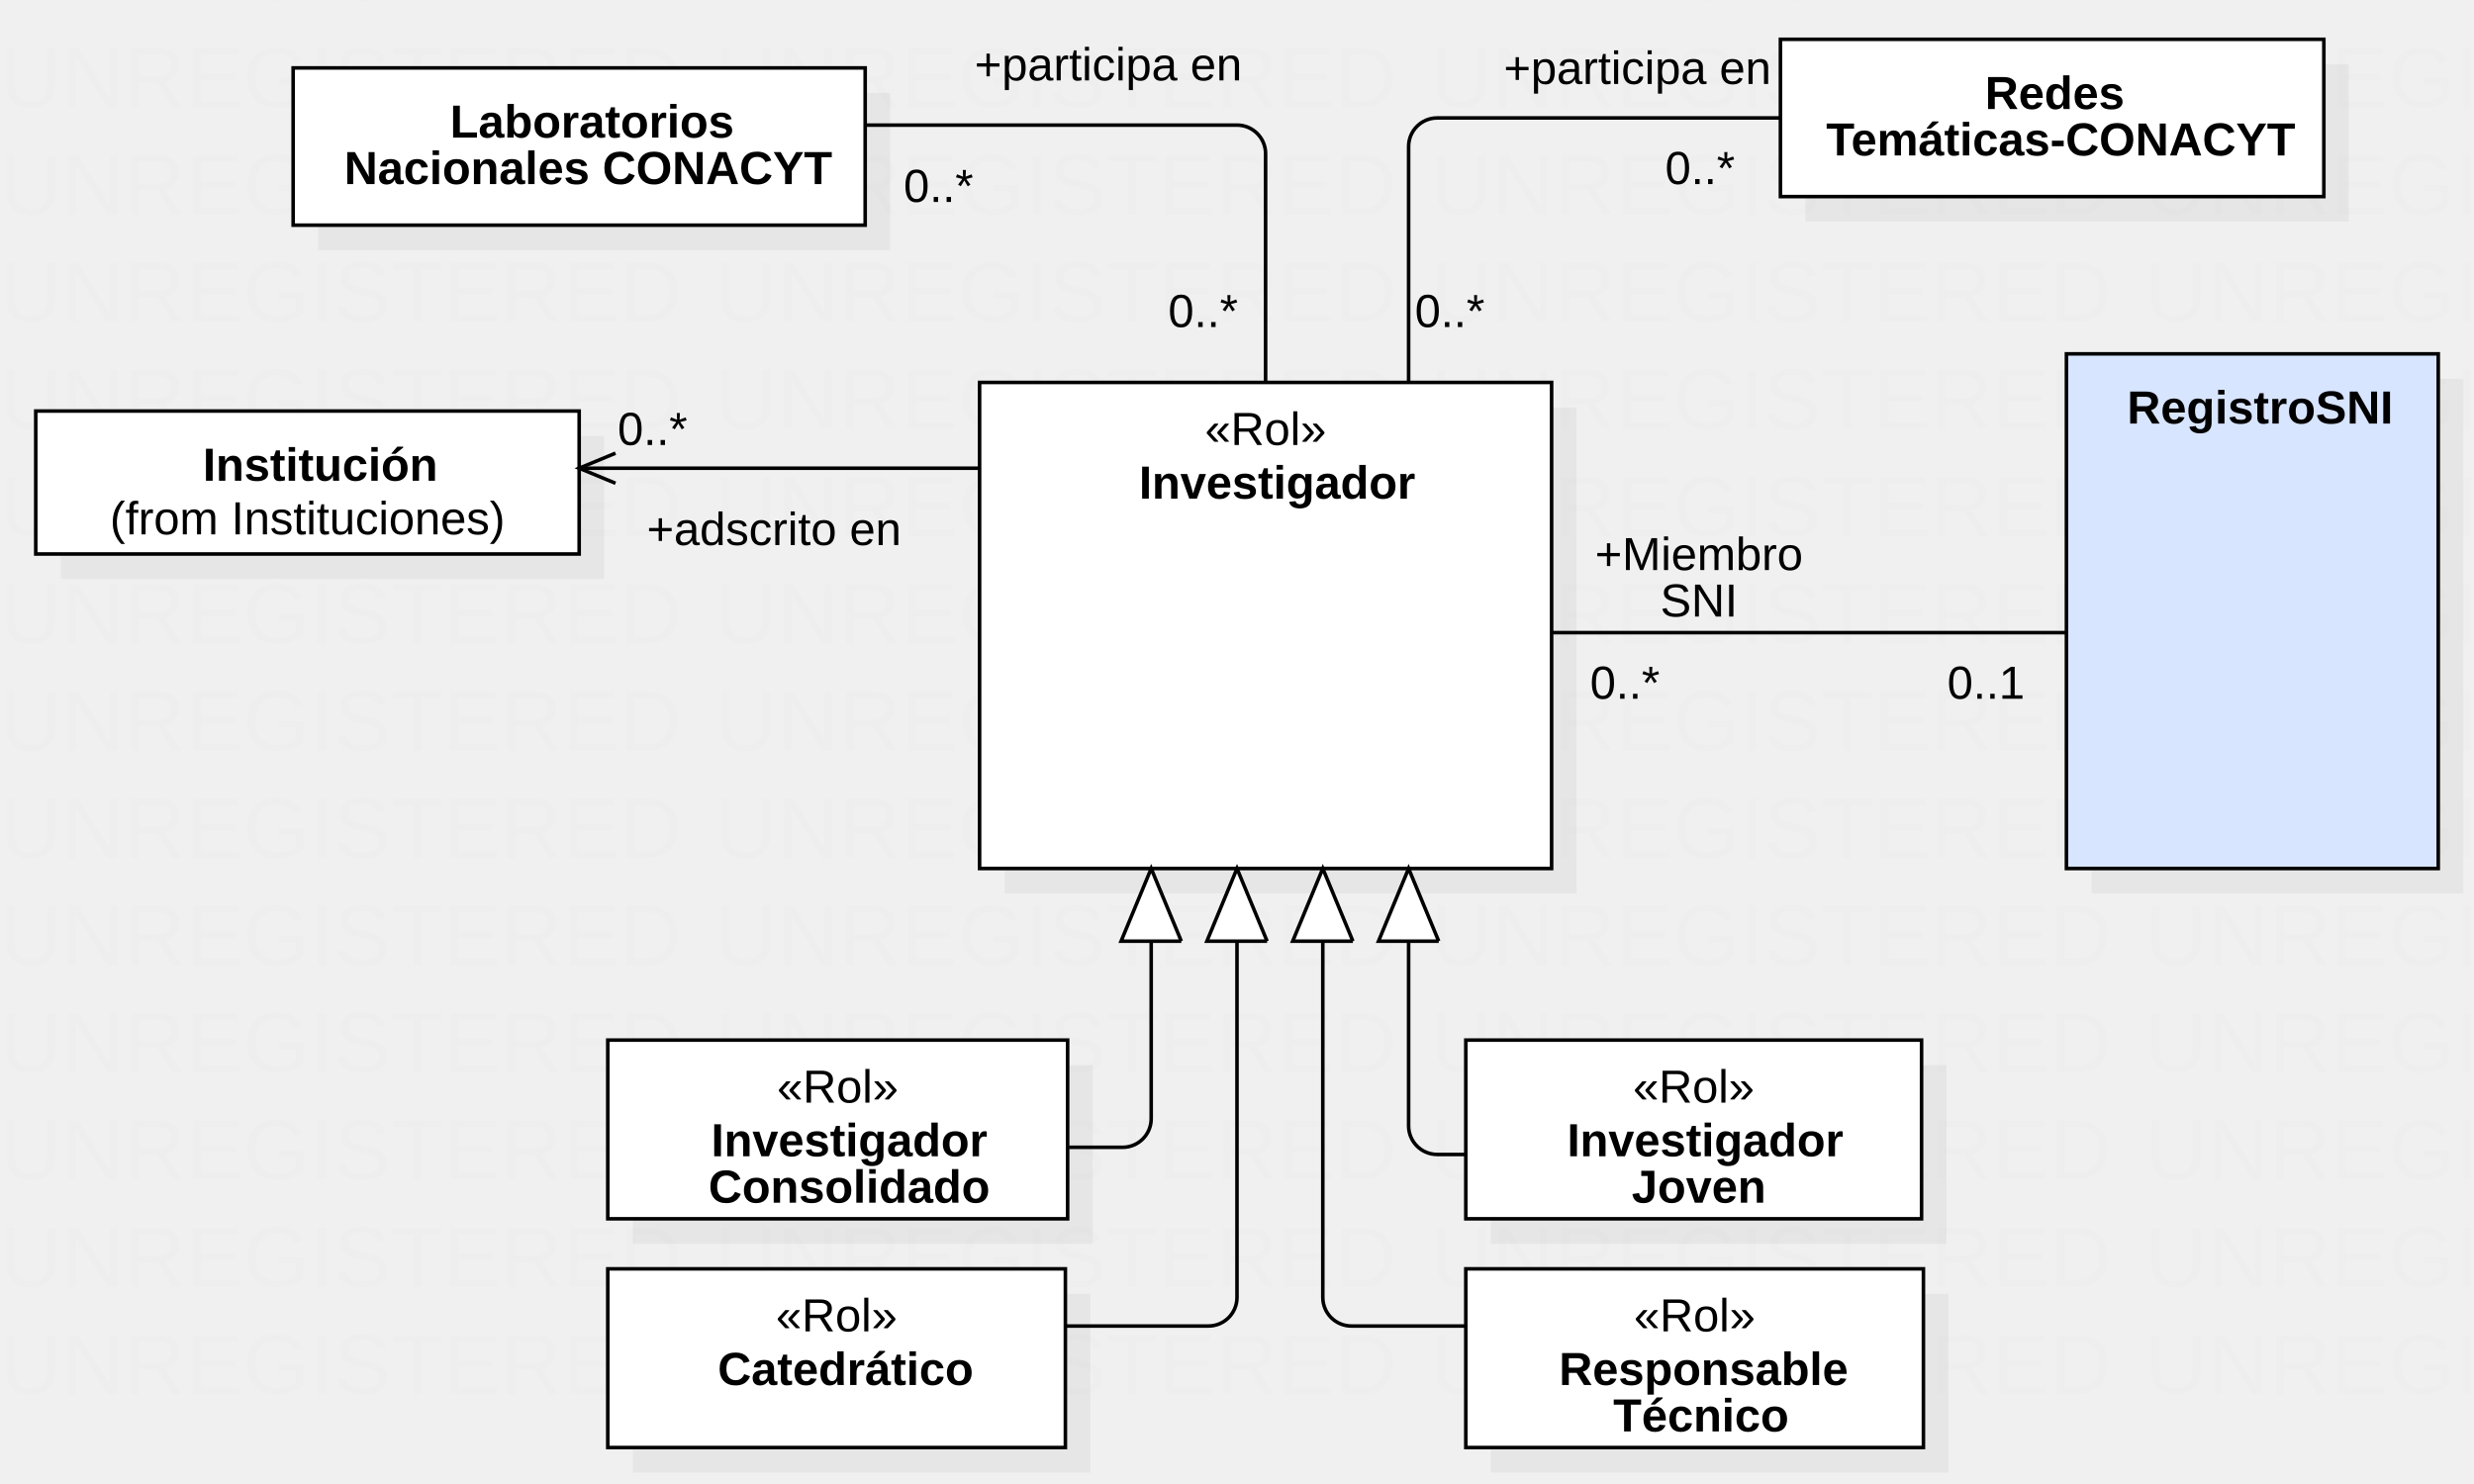
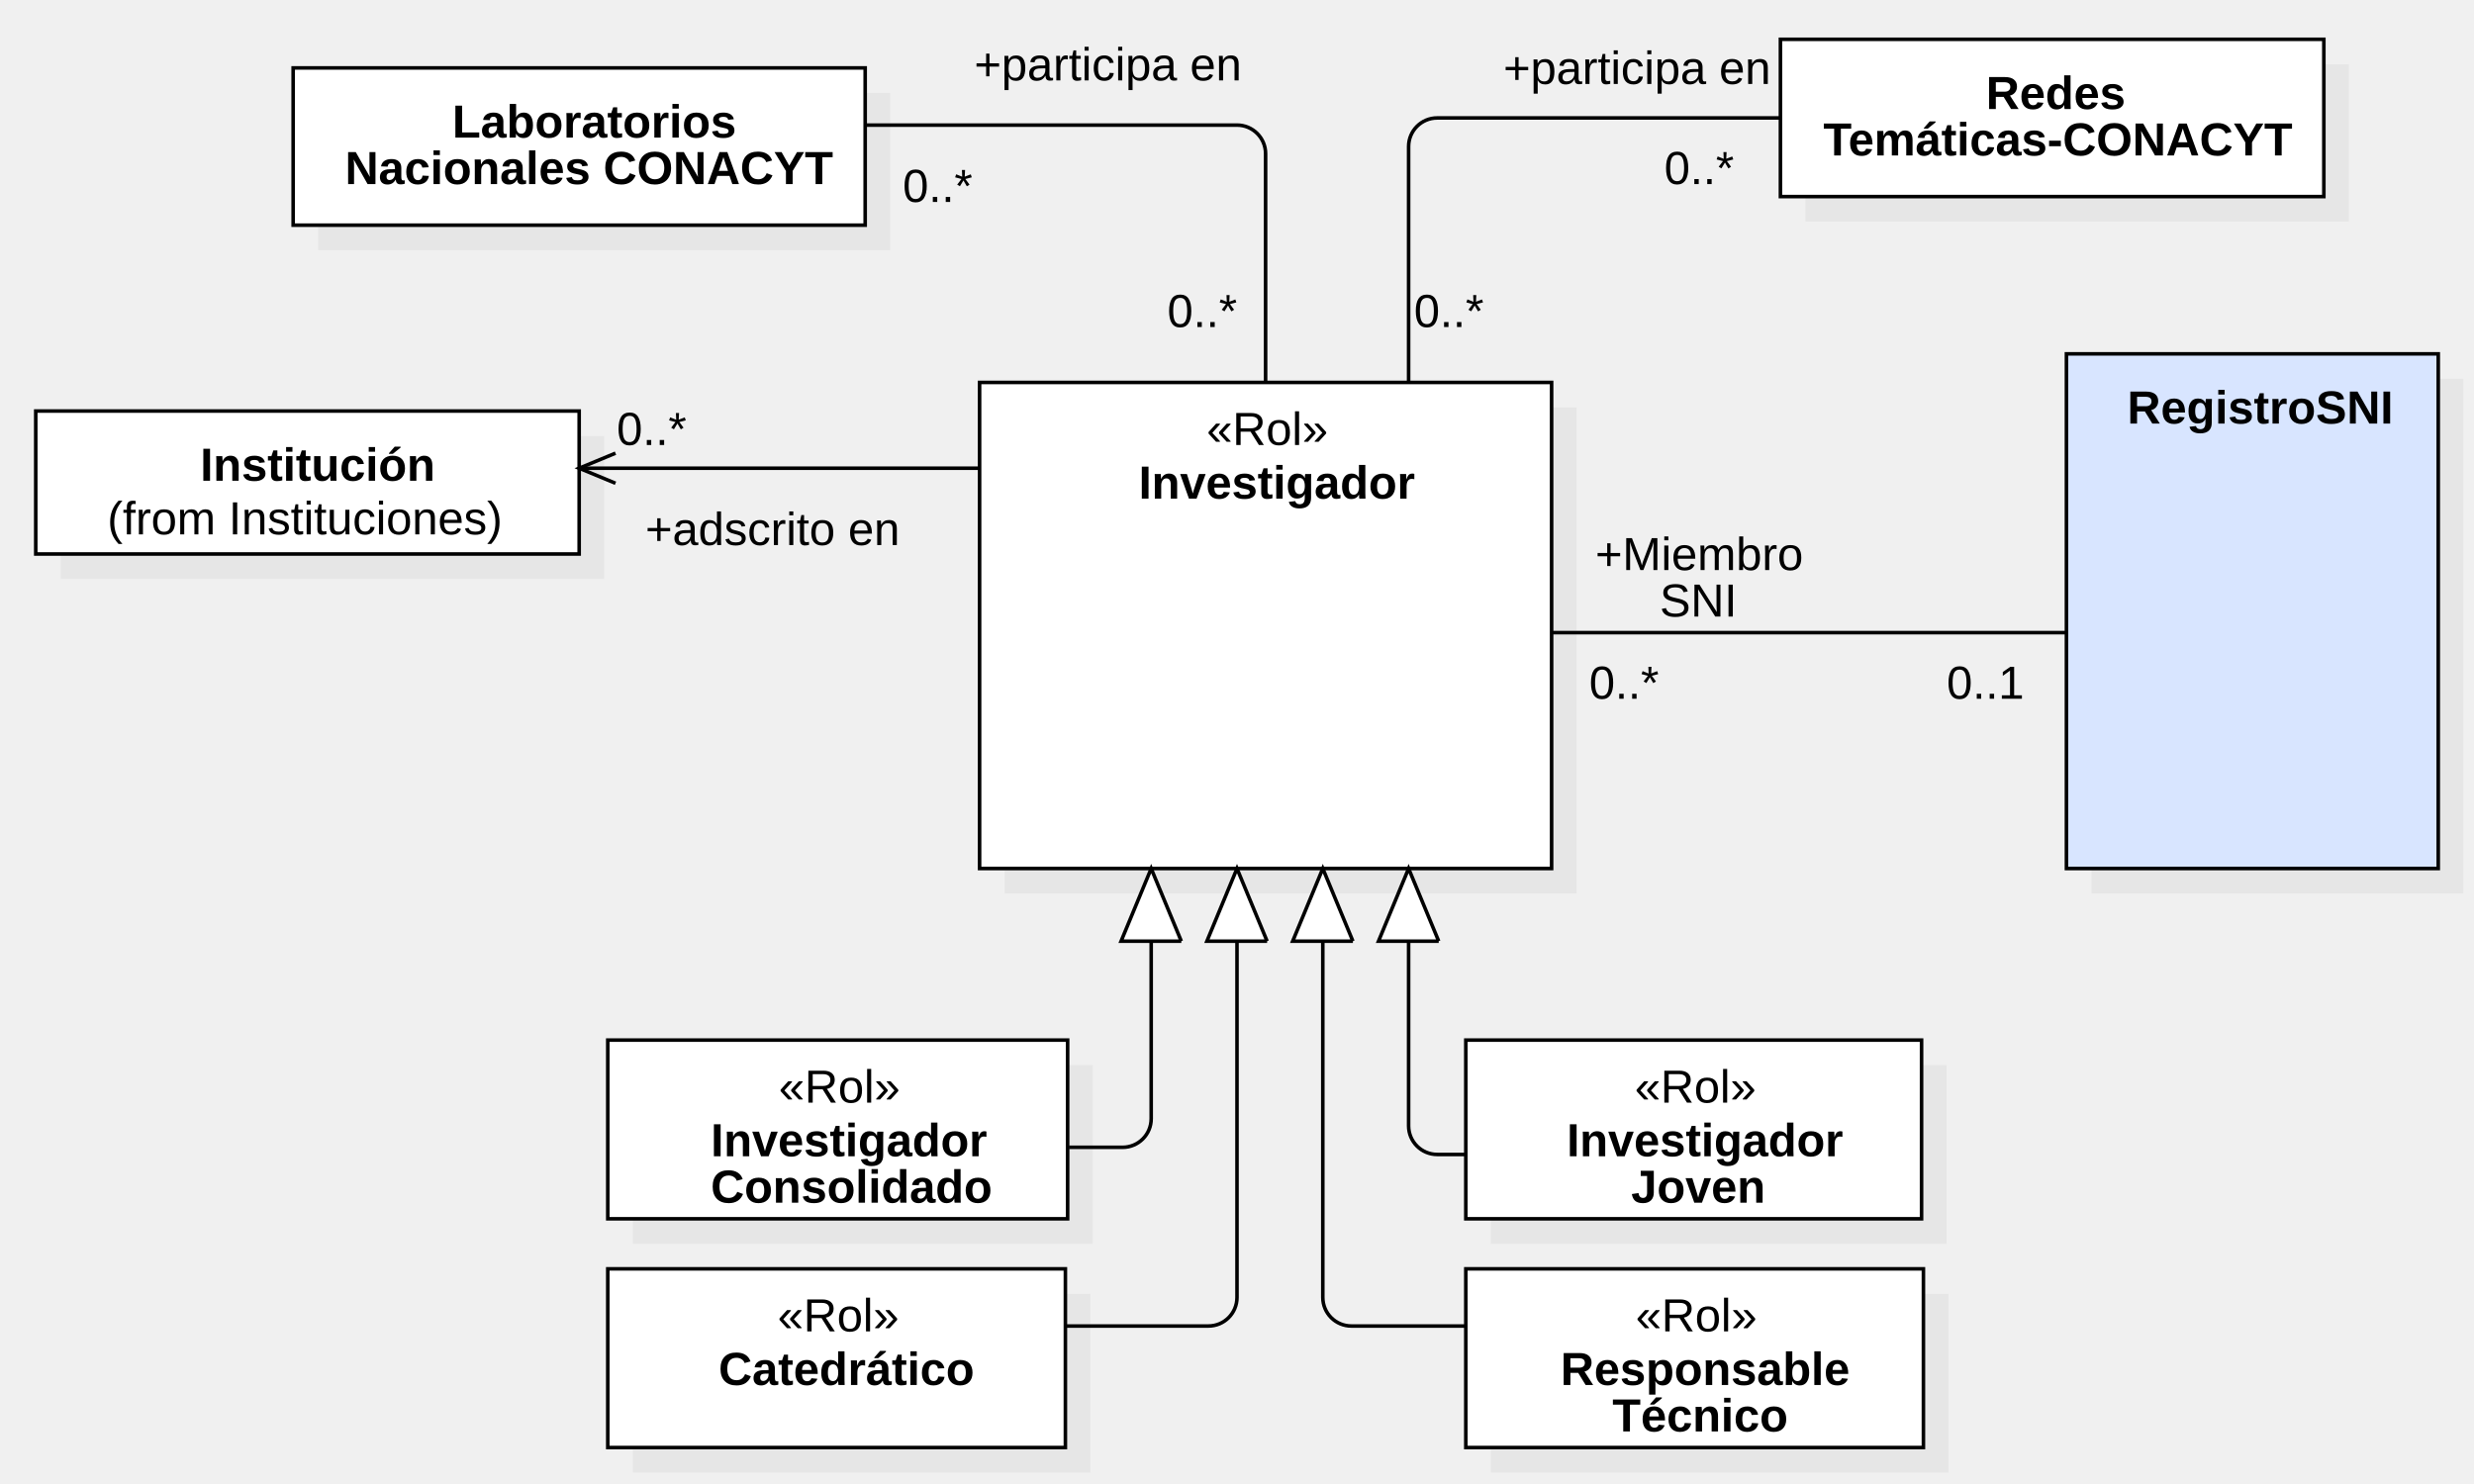
<svg xmlns="http://www.w3.org/2000/svg" version="1.1" width="692" height="415">
  <defs />
  <g>
-     <text fill="#eeeeee" stroke="none" font-family="Arial" font-size="24px" font-style="normal" font-weight="normal" text-decoration="none" x="0" y="0">UNREGISTERED</text>
-     <text fill="#eeeeee" stroke="none" font-family="Arial" font-size="24px" font-style="normal" font-weight="normal" text-decoration="none" x="0" y="30">UNREGISTERED</text>
-     <text fill="#eeeeee" stroke="none" font-family="Arial" font-size="24px" font-style="normal" font-weight="normal" text-decoration="none" x="0" y="60">UNREGISTERED</text>
-     <text fill="#eeeeee" stroke="none" font-family="Arial" font-size="24px" font-style="normal" font-weight="normal" text-decoration="none" x="0" y="90">UNREGISTERED</text>
-     <text fill="#eeeeee" stroke="none" font-family="Arial" font-size="24px" font-style="normal" font-weight="normal" text-decoration="none" x="0" y="120">UNREGISTERED</text>
-     <text fill="#eeeeee" stroke="none" font-family="Arial" font-size="24px" font-style="normal" font-weight="normal" text-decoration="none" x="0" y="150">UNREGISTERED</text>
-     <text fill="#eeeeee" stroke="none" font-family="Arial" font-size="24px" font-style="normal" font-weight="normal" text-decoration="none" x="0" y="180">UNREGISTERED</text>
-     <text fill="#eeeeee" stroke="none" font-family="Arial" font-size="24px" font-style="normal" font-weight="normal" text-decoration="none" x="0" y="210">UNREGISTERED</text>
-     <text fill="#eeeeee" stroke="none" font-family="Arial" font-size="24px" font-style="normal" font-weight="normal" text-decoration="none" x="0" y="240">UNREGISTERED</text>
-     <text fill="#eeeeee" stroke="none" font-family="Arial" font-size="24px" font-style="normal" font-weight="normal" text-decoration="none" x="0" y="270">UNREGISTERED</text>
-     <text fill="#eeeeee" stroke="none" font-family="Arial" font-size="24px" font-style="normal" font-weight="normal" text-decoration="none" x="0" y="300">UNREGISTERED</text>
-     <text fill="#eeeeee" stroke="none" font-family="Arial" font-size="24px" font-style="normal" font-weight="normal" text-decoration="none" x="0" y="330">UNREGISTERED</text>
-     <text fill="#eeeeee" stroke="none" font-family="Arial" font-size="24px" font-style="normal" font-weight="normal" text-decoration="none" x="0" y="360">UNREGISTERED</text>
-     <text fill="#eeeeee" stroke="none" font-family="Arial" font-size="24px" font-style="normal" font-weight="normal" text-decoration="none" x="0" y="390">UNREGISTERED</text>
-     <text fill="#eeeeee" stroke="none" font-family="Arial" font-size="24px" font-style="normal" font-weight="normal" text-decoration="none" x="200" y="0">UNREGISTERED</text>
-     <text fill="#eeeeee" stroke="none" font-family="Arial" font-size="24px" font-style="normal" font-weight="normal" text-decoration="none" x="200" y="30">UNREGISTERED</text>
-     <text fill="#eeeeee" stroke="none" font-family="Arial" font-size="24px" font-style="normal" font-weight="normal" text-decoration="none" x="200" y="60">UNREGISTERED</text>
-     <text fill="#eeeeee" stroke="none" font-family="Arial" font-size="24px" font-style="normal" font-weight="normal" text-decoration="none" x="200" y="90">UNREGISTERED</text>
-     <text fill="#eeeeee" stroke="none" font-family="Arial" font-size="24px" font-style="normal" font-weight="normal" text-decoration="none" x="200" y="120">UNREGISTERED</text>
-     <text fill="#eeeeee" stroke="none" font-family="Arial" font-size="24px" font-style="normal" font-weight="normal" text-decoration="none" x="200" y="150">UNREGISTERED</text>
-     <text fill="#eeeeee" stroke="none" font-family="Arial" font-size="24px" font-style="normal" font-weight="normal" text-decoration="none" x="200" y="180">UNREGISTERED</text>
-     <text fill="#eeeeee" stroke="none" font-family="Arial" font-size="24px" font-style="normal" font-weight="normal" text-decoration="none" x="200" y="210">UNREGISTERED</text>
-     <text fill="#eeeeee" stroke="none" font-family="Arial" font-size="24px" font-style="normal" font-weight="normal" text-decoration="none" x="200" y="240">UNREGISTERED</text>
-     <text fill="#eeeeee" stroke="none" font-family="Arial" font-size="24px" font-style="normal" font-weight="normal" text-decoration="none" x="200" y="270">UNREGISTERED</text>
-     <text fill="#eeeeee" stroke="none" font-family="Arial" font-size="24px" font-style="normal" font-weight="normal" text-decoration="none" x="200" y="300">UNREGISTERED</text>
-     <text fill="#eeeeee" stroke="none" font-family="Arial" font-size="24px" font-style="normal" font-weight="normal" text-decoration="none" x="200" y="330">UNREGISTERED</text>
-     <text fill="#eeeeee" stroke="none" font-family="Arial" font-size="24px" font-style="normal" font-weight="normal" text-decoration="none" x="200" y="360">UNREGISTERED</text>
-     <text fill="#eeeeee" stroke="none" font-family="Arial" font-size="24px" font-style="normal" font-weight="normal" text-decoration="none" x="200" y="390">UNREGISTERED</text>
-     <text fill="#eeeeee" stroke="none" font-family="Arial" font-size="24px" font-style="normal" font-weight="normal" text-decoration="none" x="400" y="0">UNREGISTERED</text>
-     <text fill="#eeeeee" stroke="none" font-family="Arial" font-size="24px" font-style="normal" font-weight="normal" text-decoration="none" x="400" y="30">UNREGISTERED</text>
-     <text fill="#eeeeee" stroke="none" font-family="Arial" font-size="24px" font-style="normal" font-weight="normal" text-decoration="none" x="400" y="60">UNREGISTERED</text>
-     <text fill="#eeeeee" stroke="none" font-family="Arial" font-size="24px" font-style="normal" font-weight="normal" text-decoration="none" x="400" y="90">UNREGISTERED</text>
-     <text fill="#eeeeee" stroke="none" font-family="Arial" font-size="24px" font-style="normal" font-weight="normal" text-decoration="none" x="400" y="120">UNREGISTERED</text>
-     <text fill="#eeeeee" stroke="none" font-family="Arial" font-size="24px" font-style="normal" font-weight="normal" text-decoration="none" x="400" y="150">UNREGISTERED</text>
-     <text fill="#eeeeee" stroke="none" font-family="Arial" font-size="24px" font-style="normal" font-weight="normal" text-decoration="none" x="400" y="180">UNREGISTERED</text>
-     <text fill="#eeeeee" stroke="none" font-family="Arial" font-size="24px" font-style="normal" font-weight="normal" text-decoration="none" x="400" y="210">UNREGISTERED</text>
-     <text fill="#eeeeee" stroke="none" font-family="Arial" font-size="24px" font-style="normal" font-weight="normal" text-decoration="none" x="400" y="240">UNREGISTERED</text>
-     <text fill="#eeeeee" stroke="none" font-family="Arial" font-size="24px" font-style="normal" font-weight="normal" text-decoration="none" x="400" y="270">UNREGISTERED</text>
-     <text fill="#eeeeee" stroke="none" font-family="Arial" font-size="24px" font-style="normal" font-weight="normal" text-decoration="none" x="400" y="300">UNREGISTERED</text>
-     <text fill="#eeeeee" stroke="none" font-family="Arial" font-size="24px" font-style="normal" font-weight="normal" text-decoration="none" x="400" y="330">UNREGISTERED</text>
-     <text fill="#eeeeee" stroke="none" font-family="Arial" font-size="24px" font-style="normal" font-weight="normal" text-decoration="none" x="400" y="360">UNREGISTERED</text>
-     <text fill="#eeeeee" stroke="none" font-family="Arial" font-size="24px" font-style="normal" font-weight="normal" text-decoration="none" x="400" y="390">UNREGISTERED</text>
-     <text fill="#eeeeee" stroke="none" font-family="Arial" font-size="24px" font-style="normal" font-weight="normal" text-decoration="none" x="600" y="0">UNREGISTERED</text>
-     <text fill="#eeeeee" stroke="none" font-family="Arial" font-size="24px" font-style="normal" font-weight="normal" text-decoration="none" x="600" y="30">UNREGISTERED</text>
-     <text fill="#eeeeee" stroke="none" font-family="Arial" font-size="24px" font-style="normal" font-weight="normal" text-decoration="none" x="600" y="60">UNREGISTERED</text>
-     <text fill="#eeeeee" stroke="none" font-family="Arial" font-size="24px" font-style="normal" font-weight="normal" text-decoration="none" x="600" y="90">UNREGISTERED</text>
-     <text fill="#eeeeee" stroke="none" font-family="Arial" font-size="24px" font-style="normal" font-weight="normal" text-decoration="none" x="600" y="120">UNREGISTERED</text>
-     <text fill="#eeeeee" stroke="none" font-family="Arial" font-size="24px" font-style="normal" font-weight="normal" text-decoration="none" x="600" y="150">UNREGISTERED</text>
-     <text fill="#eeeeee" stroke="none" font-family="Arial" font-size="24px" font-style="normal" font-weight="normal" text-decoration="none" x="600" y="180">UNREGISTERED</text>
-     <text fill="#eeeeee" stroke="none" font-family="Arial" font-size="24px" font-style="normal" font-weight="normal" text-decoration="none" x="600" y="210">UNREGISTERED</text>
-     <text fill="#eeeeee" stroke="none" font-family="Arial" font-size="24px" font-style="normal" font-weight="normal" text-decoration="none" x="600" y="240">UNREGISTERED</text>
-     <text fill="#eeeeee" stroke="none" font-family="Arial" font-size="24px" font-style="normal" font-weight="normal" text-decoration="none" x="600" y="270">UNREGISTERED</text>
-     <text fill="#eeeeee" stroke="none" font-family="Arial" font-size="24px" font-style="normal" font-weight="normal" text-decoration="none" x="600" y="300">UNREGISTERED</text>
-     <text fill="#eeeeee" stroke="none" font-family="Arial" font-size="24px" font-style="normal" font-weight="normal" text-decoration="none" x="600" y="330">UNREGISTERED</text>
-     <text fill="#eeeeee" stroke="none" font-family="Arial" font-size="24px" font-style="normal" font-weight="normal" text-decoration="none" x="600" y="360">UNREGISTERED</text>
-     <text fill="#eeeeee" stroke="none" font-family="Arial" font-size="24px" font-style="normal" font-weight="normal" text-decoration="none" x="600" y="390">UNREGISTERED</text>
    <g transform="translate(-14,-69) scale(1,1)">
      <rect fill="#C0C0C0" stroke="none" x="295" y="183" width="160" height="136" opacity="0.2" />
    </g>
    <g transform="translate(-14,-69) scale(1,1)">
      <rect fill="#ffffff" stroke="none" x="288" y="176" width="160" height="136" />
    </g>
    <g transform="translate(-14,-69) scale(1,1)">
      <path fill="none" stroke="#000000" d="M 288 176 L 448 176 L 448 312 L 288 312 L 288 176 Z Z" stroke-miterlimit="10" />
    </g>
    <g transform="translate(-14,-69) scale(1,1)">
      <g>
        <path fill="none" stroke="none" />
-         <text fill="#000000" stroke="none" font-family="Arial" font-size="13px" font-style="normal" font-weight="normal" text-decoration="none" x="351.017" y="193.5">«Rol»</text>
-       </g>
-     </g>
-     <g transform="translate(-14,-69) scale(1,1)">
-       <g>
-         <path fill="none" stroke="none" />
-         <text fill="#000000" stroke="none" font-family="Arial" font-size="13px" font-style="normal" font-weight="bold" text-decoration="none" x="332.59" y="208.5">Investigador</text>
+         <text fill="#000000" stroke="none" font-family="Arial" font-size="13px" font-style="normal" font-weight="normal" text-decoration="none" x="351.5" y="193.5">«Rol»</text>
+       </g>
+     </g>
+     <g transform="translate(-14,-69) scale(1,1)">
+       <g>
+         <path fill="none" stroke="none" />
+         <text fill="#000000" stroke="none" font-family="Arial" font-size="13px" font-style="normal" font-weight="bold" text-decoration="none" x="332.5" y="208.5">Investigador</text>
      </g>
    </g>
    <g transform="translate(-14,-69) scale(1,1)">
      <rect fill="#C0C0C0" stroke="none" x="191" y="367" width="128.625" height="50" opacity="0.2" />
    </g>
    <g transform="translate(-14,-69) scale(1,1)">
      <rect fill="#ffffff" stroke="none" x="184" y="360" width="128.625" height="50" />
    </g>
    <g transform="translate(-14,-69) scale(1,1)">
      <path fill="none" stroke="#000000" d="M 184 360 L 312.625 360 L 312.625 410 L 184 410 L 184 360 Z Z" stroke-miterlimit="10" />
    </g>
    <g transform="translate(-14,-69) scale(1,1)">
      <g>
        <path fill="none" stroke="none" />
-         <text fill="#000000" stroke="none" font-family="Arial" font-size="13px" font-style="normal" font-weight="normal" text-decoration="none" x="231.329" y="377.5">«Rol»</text>
-       </g>
-     </g>
-     <g transform="translate(-14,-69) scale(1,1)">
-       <g>
-         <path fill="none" stroke="none" />
-         <text fill="#000000" stroke="none" font-family="Arial" font-size="13px" font-style="normal" font-weight="bold" text-decoration="none" x="212.902" y="392.5">Investigador</text>
-         <text fill="#000000" stroke="none" font-family="Arial" font-size="13px" font-style="normal" font-weight="bold" text-decoration="none" x="212.175" y="405.5">Consolidado</text>
+         <text fill="#000000" stroke="none" font-family="Arial" font-size="13px" font-style="normal" font-weight="normal" text-decoration="none" x="231.812" y="377.5">«Rol»</text>
+       </g>
+     </g>
+     <g transform="translate(-14,-69) scale(1,1)">
+       <g>
+         <path fill="none" stroke="none" />
+         <text fill="#000000" stroke="none" font-family="Arial" font-size="13px" font-style="normal" font-weight="bold" text-decoration="none" x="212.812" y="392.5">Investigador</text>
+         <text fill="#000000" stroke="none" font-family="Arial" font-size="13px" font-style="normal" font-weight="bold" text-decoration="none" x="212.812" y="405.5">Consolidado</text>
      </g>
    </g>
    <g transform="translate(-14,-69) scale(1,1)">
      <rect fill="#C0C0C0" stroke="none" x="431" y="367" width="127.479" height="50" opacity="0.2" />
    </g>
    <g transform="translate(-14,-69) scale(1,1)">
      <rect fill="#ffffff" stroke="none" x="424" y="360" width="127.479" height="50" />
    </g>
    <g transform="translate(-14,-69) scale(1,1)">
      <path fill="none" stroke="#000000" d="M 424 360 L 551.479 360 L 551.479 410 L 424 410 L 424 360 Z Z" stroke-miterlimit="10" />
    </g>
    <g transform="translate(-14,-69) scale(1,1)">
      <g>
        <path fill="none" stroke="none" />
-         <text fill="#000000" stroke="none" font-family="Arial" font-size="13px" font-style="normal" font-weight="normal" text-decoration="none" x="470.756" y="377.5">«Rol»</text>
-       </g>
-     </g>
-     <g transform="translate(-14,-69) scale(1,1)">
-       <g>
-         <path fill="none" stroke="none" />
-         <text fill="#000000" stroke="none" font-family="Arial" font-size="13px" font-style="normal" font-weight="bold" text-decoration="none" x="452.329" y="392.5">Investigador</text>
-         <text fill="#000000" stroke="none" font-family="Arial" font-size="13px" font-style="normal" font-weight="bold" text-decoration="none" x="470.395" y="405.5">Joven</text>
+         <text fill="#000000" stroke="none" font-family="Arial" font-size="13px" font-style="normal" font-weight="normal" text-decoration="none" x="471.24" y="377.5">«Rol»</text>
+       </g>
+     </g>
+     <g transform="translate(-14,-69) scale(1,1)">
+       <g>
+         <path fill="none" stroke="none" />
+         <text fill="#000000" stroke="none" font-family="Arial" font-size="13px" font-style="normal" font-weight="bold" text-decoration="none" x="452.24" y="392.5">Investigador</text>
+         <text fill="#000000" stroke="none" font-family="Arial" font-size="13px" font-style="normal" font-weight="bold" text-decoration="none" x="470.24" y="405.5">Joven</text>
      </g>
    </g>
    <g transform="translate(-14,-69) scale(1,1)">
      <path fill="none" stroke="#000000" d="M 313 390 L 328 390 M 328 390 A 8 8 0 0 0 336 382 L 336 312" stroke-miterlimit="10" />
    </g>
    <g transform="translate(-14,-69) scale(1,1)">
      <path fill="#FFFFFF" stroke="none" d="M 344.419 332.325 L 336 312 L 327.581 332.325" />
    </g>
    <g transform="translate(-14,-69) scale(1,1)">
      <path fill="none" stroke="#000000" d="M 344.419 332.325 L 336 312 L 327.581 332.325 L 344.419 332.325" stroke-miterlimit="10" />
    </g>
    <g transform="translate(-14,-69) scale(1,1)">
      <path fill="none" stroke="#000000" d="M 424 392 L 416 392 M 416 392 A 8 8 0 0 1 408 384 L 408 312" stroke-miterlimit="10" />
    </g>
    <g transform="translate(-14,-69) scale(1,1)">
      <path fill="#FFFFFF" stroke="none" d="M 416.419 332.325 L 408 312 L 399.581 332.325" />
    </g>
    <g transform="translate(-14,-69) scale(1,1)">
      <path fill="none" stroke="#000000" d="M 416.419 332.325 L 408 312 L 399.581 332.325 L 416.419 332.325" stroke-miterlimit="10" />
    </g>
    <g transform="translate(-14,-69) scale(1,1)">
      <rect fill="#C0C0C0" stroke="none" x="431" y="431" width="128" height="50" opacity="0.2" />
    </g>
    <g transform="translate(-14,-69) scale(1,1)">
      <rect fill="#ffffff" stroke="none" x="424" y="424" width="128" height="50" />
    </g>
    <g transform="translate(-14,-69) scale(1,1)">
      <path fill="none" stroke="#000000" d="M 424 424 L 552 424 L 552 474 L 424 474 L 424 424 Z Z" stroke-miterlimit="10" />
    </g>
    <g transform="translate(-14,-69) scale(1,1)">
      <g>
        <path fill="none" stroke="none" />
-         <text fill="#000000" stroke="none" font-family="Arial" font-size="13px" font-style="normal" font-weight="normal" text-decoration="none" x="471.017" y="441.5">«Rol»</text>
-       </g>
-     </g>
-     <g transform="translate(-14,-69) scale(1,1)">
-       <g>
-         <path fill="none" stroke="none" />
-         <text fill="#000000" stroke="none" font-family="Arial" font-size="13px" font-style="normal" font-weight="bold" text-decoration="none" x="450.057" y="456.5">Responsable</text>
-         <text fill="#000000" stroke="none" font-family="Arial" font-size="13px" font-style="normal" font-weight="bold" text-decoration="none" x="465.24" y="469.5">Técnico</text>
+         <text fill="#000000" stroke="none" font-family="Arial" font-size="13px" font-style="normal" font-weight="normal" text-decoration="none" x="471.5" y="441.5">«Rol»</text>
+       </g>
+     </g>
+     <g transform="translate(-14,-69) scale(1,1)">
+       <g>
+         <path fill="none" stroke="none" />
+         <text fill="#000000" stroke="none" font-family="Arial" font-size="13px" font-style="normal" font-weight="bold" text-decoration="none" x="450.5" y="456.5">Responsable</text>
+         <text fill="#000000" stroke="none" font-family="Arial" font-size="13px" font-style="normal" font-weight="bold" text-decoration="none" x="465" y="469.5">Técnico</text>
      </g>
    </g>
    <g transform="translate(-14,-69) scale(1,1)">
      <path fill="none" stroke="#000000" d="M 424 440 L 392 440 M 392 440 A 8 8 0 0 1 384 432 L 384 312" stroke-miterlimit="10" />
    </g>
    <g transform="translate(-14,-69) scale(1,1)">
      <path fill="#FFFFFF" stroke="none" d="M 392.419 332.325 L 384 312 L 375.581 332.325" />
    </g>
    <g transform="translate(-14,-69) scale(1,1)">
      <path fill="none" stroke="#000000" d="M 392.419 332.325 L 384 312 L 375.581 332.325 L 392.419 332.325" stroke-miterlimit="10" />
    </g>
    <g transform="translate(-14,-69) scale(1,1)">
      <rect fill="#C0C0C0" stroke="none" x="31" y="191" width="152" height="40" opacity="0.2" />
    </g>
    <g transform="translate(-14,-69) scale(1,1)">
      <rect fill="#ffffff" stroke="none" x="24" y="184" width="152" height="40" />
    </g>
    <g transform="translate(-14,-69) scale(1,1)">
      <path fill="none" stroke="#000000" d="M 24 184 L 176 184 L 176 224 L 24 224 L 24 184 Z Z" stroke-miterlimit="10" />
    </g>
    <g transform="translate(-14,-69) scale(1,1)">
      <g>
        <path fill="none" stroke="none" />
-         <text fill="#000000" stroke="none" font-family="Arial" font-size="13px" font-style="normal" font-weight="bold" text-decoration="none" x="70.734" y="203.5">Institución</text>
-       </g>
-     </g>
-     <g transform="translate(-14,-69) scale(1,1)">
-       <g>
-         <path fill="none" stroke="none" />
-         <text fill="#000000" stroke="none" font-family="Arial" font-size="13px" font-style="normal" font-weight="normal" text-decoration="none" x="44.734" y="218.5">(from Instituciones)</text>
+         <text fill="#000000" stroke="none" font-family="Arial" font-size="13px" font-style="normal" font-weight="bold" text-decoration="none" x="70" y="203.5">Institución</text>
+       </g>
+     </g>
+     <g transform="translate(-14,-69) scale(1,1)">
+       <g>
+         <path fill="none" stroke="none" />
+         <text fill="#000000" stroke="none" font-family="Arial" font-size="13px" font-style="normal" font-weight="normal" text-decoration="none" x="44" y="218.5">(from Instituciones)</text>
      </g>
    </g>
    <g transform="translate(-14,-69) scale(1,1)">
      <path fill="none" stroke="#000000" d="M 288 200 L 176 200" stroke-miterlimit="10" />
    </g>
    <g transform="translate(-14,-69) scale(1,1)">
      <path fill="none" stroke="#000000" d="M 186.163 195.79 L 176 200 L 186.163 204.21" stroke-miterlimit="10" />
    </g>
    <g transform="translate(-14,-69) scale(1,1)">
      <g>
        <path fill="none" stroke="none" />
-         <text fill="#000000" stroke="none" font-family="Arial" font-size="13px" font-style="normal" font-weight="normal" text-decoration="none" x="194.909" y="221.5">+adscrito en</text>
-       </g>
-     </g>
-     <g transform="translate(-14,-69) scale(1,1)">
-       <g>
-         <path fill="none" stroke="none" />
-         <text fill="#000000" stroke="none" font-family="Arial" font-size="13px" font-style="normal" font-weight="normal" text-decoration="none" x="186.744" y="193.5">0..*</text>
+         <text fill="#000000" stroke="none" font-family="Arial" font-size="13px" font-style="normal" font-weight="normal" text-decoration="none" x="194.5" y="221.5">+adscrito en</text>
+       </g>
+     </g>
+     <g transform="translate(-14,-69) scale(1,1)">
+       <g>
+         <path fill="none" stroke="none" />
+         <text fill="#000000" stroke="none" font-family="Arial" font-size="13px" font-style="normal" font-weight="normal" text-decoration="none" x="186.5" y="193.5">0..*</text>
      </g>
    </g>
    <g transform="translate(-14,-69) scale(1,1)">
      <rect fill="#C0C0C0" stroke="none" x="191" y="431" width="128" height="50" opacity="0.2" />
    </g>
    <g transform="translate(-14,-69) scale(1,1)">
      <rect fill="#ffffff" stroke="none" x="184" y="424" width="128" height="50" />
    </g>
    <g transform="translate(-14,-69) scale(1,1)">
      <path fill="none" stroke="#000000" d="M 184 424 L 312 424 L 312 474 L 184 474 L 184 424 Z Z" stroke-miterlimit="10" />
    </g>
    <g transform="translate(-14,-69) scale(1,1)">
      <g>
        <path fill="none" stroke="none" />
-         <text fill="#000000" stroke="none" font-family="Arial" font-size="13px" font-style="normal" font-weight="normal" text-decoration="none" x="231.017" y="441.5">«Rol»</text>
-       </g>
-     </g>
-     <g transform="translate(-14,-69) scale(1,1)">
-       <g>
-         <path fill="none" stroke="none" />
-         <text fill="#000000" stroke="none" font-family="Arial" font-size="13px" font-style="normal" font-weight="bold" text-decoration="none" x="214.76" y="456.5">Catedrático</text>
+         <text fill="#000000" stroke="none" font-family="Arial" font-size="13px" font-style="normal" font-weight="normal" text-decoration="none" x="231.5" y="441.5">«Rol»</text>
+       </g>
+     </g>
+     <g transform="translate(-14,-69) scale(1,1)">
+       <g>
+         <path fill="none" stroke="none" />
+         <text fill="#000000" stroke="none" font-family="Arial" font-size="13px" font-style="normal" font-weight="bold" text-decoration="none" x="215" y="456.5">Catedrático</text>
      </g>
    </g>
    <g transform="translate(-14,-69) scale(1,1)">
      <path fill="none" stroke="#000000" d="M 312 440 L 352 440 M 352 440 A 8 8 0 0 0 360 432 L 360 312" stroke-miterlimit="10" />
    </g>
    <g transform="translate(-14,-69) scale(1,1)">
      <path fill="#FFFFFF" stroke="none" d="M 368.419 332.325 L 360 312 L 351.581 332.325" />
    </g>
    <g transform="translate(-14,-69) scale(1,1)">
      <path fill="none" stroke="#000000" d="M 368.419 332.325 L 360 312 L 351.581 332.325 L 368.419 332.325" stroke-miterlimit="10" />
    </g>
    <g transform="translate(-14,-69) scale(1,1)">
      <rect fill="#C0C0C0" stroke="none" x="519" y="87" width="152" height="44" opacity="0.2" />
    </g>
    <g transform="translate(-14,-69) scale(1,1)">
      <rect fill="#ffffff" stroke="none" x="512" y="80" width="152" height="44" />
    </g>
    <g transform="translate(-14,-69) scale(1,1)">
      <path fill="none" stroke="#000000" d="M 512 80 L 664 80 L 664 124 L 512 124 L 512 80 Z Z" stroke-miterlimit="10" />
    </g>
    <g transform="translate(-14,-69) scale(1,1)">
      <g>
        <path fill="none" stroke="none" />
-         <text fill="#000000" stroke="none" font-family="Arial" font-size="13px" font-style="normal" font-weight="bold" text-decoration="none" x="569.211" y="99.5">Redes</text>
-         <text fill="#000000" stroke="none" font-family="Arial" font-size="13px" font-style="normal" font-weight="bold" text-decoration="none" x="524.796" y="112.5">Temáticas-CONACYT</text>
+         <text fill="#000000" stroke="none" font-family="Arial" font-size="13px" font-style="normal" font-weight="bold" text-decoration="none" x="569.5" y="99.5">Redes</text>
+         <text fill="#000000" stroke="none" font-family="Arial" font-size="13px" font-style="normal" font-weight="bold" text-decoration="none" x="524" y="112.5">Temáticas-CONACYT</text>
      </g>
    </g>
    <g transform="translate(-14,-69) scale(1,1)">
      <rect fill="#C0C0C0" stroke="none" x="103" y="95" width="160" height="44" opacity="0.2" />
    </g>
    <g transform="translate(-14,-69) scale(1,1)">
      <rect fill="#ffffff" stroke="none" x="96" y="88" width="160" height="44" />
    </g>
    <g transform="translate(-14,-69) scale(1,1)">
      <path fill="none" stroke="#000000" d="M 96 88 L 256 88 L 256 132 L 96 132 L 96 88 Z Z" stroke-miterlimit="10" />
    </g>
    <g transform="translate(-14,-69) scale(1,1)">
      <g>
        <path fill="none" stroke="none" />
-         <text fill="#000000" stroke="none" font-family="Arial" font-size="13px" font-style="normal" font-weight="bold" text-decoration="none" x="139.866" y="107.5">Laboratorios</text>
-         <text fill="#000000" stroke="none" font-family="Arial" font-size="13px" font-style="normal" font-weight="bold" text-decoration="none" x="110.257" y="120.5">Nacionales CONACYT</text>
+         <text fill="#000000" stroke="none" font-family="Arial" font-size="13px" font-style="normal" font-weight="bold" text-decoration="none" x="140.5" y="107.5">Laboratorios</text>
+         <text fill="#000000" stroke="none" font-family="Arial" font-size="13px" font-style="normal" font-weight="bold" text-decoration="none" x="110.5" y="120.5">Nacionales CONACYT</text>
      </g>
    </g>
    <g transform="translate(-14,-69) scale(1,1)">
      <path fill="none" stroke="#000000" d="M 408 176 L 408 110 M 408 110 A 8 8 0 0 1 416 102 L 512 102" stroke-miterlimit="10" />
    </g>
    <g transform="translate(-14,-69) scale(1,1)">
      <g>
        <path fill="none" stroke="none" />
-         <text fill="#000000" stroke="none" font-family="Arial" font-size="13px" font-style="normal" font-weight="normal" text-decoration="none" x="434.6" y="92.5">+participa en</text>
-       </g>
-     </g>
-     <g transform="translate(-14,-69) scale(1,1)">
-       <g>
-         <path fill="none" stroke="none" />
-         <text fill="#000000" stroke="none" font-family="Arial" font-size="13px" font-style="normal" font-weight="normal" text-decoration="none" x="409.744" y="160.5">0..*</text>
-       </g>
-     </g>
-     <g transform="translate(-14,-69) scale(1,1)">
-       <g>
-         <path fill="none" stroke="none" />
-         <text fill="#000000" stroke="none" font-family="Arial" font-size="13px" font-style="normal" font-weight="normal" text-decoration="none" x="479.744" y="120.5">0..*</text>
+         <text fill="#000000" stroke="none" font-family="Arial" font-size="13px" font-style="normal" font-weight="normal" text-decoration="none" x="434.5" y="92.5">+participa en</text>
+       </g>
+     </g>
+     <g transform="translate(-14,-69) scale(1,1)">
+       <g>
+         <path fill="none" stroke="none" />
+         <text fill="#000000" stroke="none" font-family="Arial" font-size="13px" font-style="normal" font-weight="normal" text-decoration="none" x="409.5" y="160.5">0..*</text>
+       </g>
+     </g>
+     <g transform="translate(-14,-69) scale(1,1)">
+       <g>
+         <path fill="none" stroke="none" />
+         <text fill="#000000" stroke="none" font-family="Arial" font-size="13px" font-style="normal" font-weight="normal" text-decoration="none" x="479.5" y="120.5">0..*</text>
      </g>
    </g>
    <g transform="translate(-14,-69) scale(1,1)">
      <path fill="none" stroke="#000000" d="M 368 176 L 368 112 M 368 112 A 8 8 0 0 0 360 104 L 256 104" stroke-miterlimit="10" />
    </g>
    <g transform="translate(-14,-69) scale(1,1)">
      <g>
        <path fill="none" stroke="none" />
-         <text fill="#000000" stroke="none" font-family="Arial" font-size="13px" font-style="normal" font-weight="normal" text-decoration="none" x="286.6" y="91.5">+participa en</text>
-       </g>
-     </g>
-     <g transform="translate(-14,-69) scale(1,1)">
-       <g>
-         <path fill="none" stroke="none" />
-         <text fill="#000000" stroke="none" font-family="Arial" font-size="13px" font-style="normal" font-weight="normal" text-decoration="none" x="340.744" y="160.5">0..*</text>
-       </g>
-     </g>
-     <g transform="translate(-14,-69) scale(1,1)">
-       <g>
-         <path fill="none" stroke="none" />
-         <text fill="#000000" stroke="none" font-family="Arial" font-size="13px" font-style="normal" font-weight="normal" text-decoration="none" x="266.744" y="125.5">0..*</text>
+         <text fill="#000000" stroke="none" font-family="Arial" font-size="13px" font-style="normal" font-weight="normal" text-decoration="none" x="286.5" y="91.5">+participa en</text>
+       </g>
+     </g>
+     <g transform="translate(-14,-69) scale(1,1)">
+       <g>
+         <path fill="none" stroke="none" />
+         <text fill="#000000" stroke="none" font-family="Arial" font-size="13px" font-style="normal" font-weight="normal" text-decoration="none" x="340.5" y="160.5">0..*</text>
+       </g>
+     </g>
+     <g transform="translate(-14,-69) scale(1,1)">
+       <g>
+         <path fill="none" stroke="none" />
+         <text fill="#000000" stroke="none" font-family="Arial" font-size="13px" font-style="normal" font-weight="normal" text-decoration="none" x="266.5" y="125.5">0..*</text>
      </g>
    </g>
    <g transform="translate(-14,-69) scale(1,1)">
      <rect fill="#C0C0C0" stroke="none" x="599" y="175" width="104" height="144" opacity="0.2" />
    </g>
    <g transform="translate(-14,-69) scale(1,1)">
      <rect fill="#d8e5ff" stroke="none" x="592" y="168" width="104" height="144" />
    </g>
    <g transform="translate(-14,-69) scale(1,1)">
      <path fill="none" stroke="#000000" d="M 592 168 L 696 168 L 696 312 L 592 312 L 592 168 Z Z" stroke-miterlimit="10" />
    </g>
    <g transform="translate(-14,-69) scale(1,1)">
      <g>
        <path fill="none" stroke="none" />
-         <text fill="#000000" stroke="none" font-family="Arial" font-size="13px" font-style="normal" font-weight="bold" text-decoration="none" x="608.961" y="187.5">RegistroSNI</text>
+         <text fill="#000000" stroke="none" font-family="Arial" font-size="13px" font-style="normal" font-weight="bold" text-decoration="none" x="609" y="187.5">RegistroSNI</text>
      </g>
    </g>
    <g transform="translate(-14,-69) scale(1,1)">
      <path fill="none" stroke="#000000" d="M 448 246 L 592 246" stroke-miterlimit="10" />
    </g>
    <g transform="translate(-14,-69) scale(1,1)">
      <g>
        <path fill="none" stroke="none" />
-         <text fill="#000000" stroke="none" font-family="Arial" font-size="13px" font-style="normal" font-weight="normal" text-decoration="none" x="460.141" y="228.5">+Miembro</text>
-         <text fill="#000000" stroke="none" font-family="Arial" font-size="13px" font-style="normal" font-weight="normal" text-decoration="none" x="478.385" y="241.5">SNI</text>
-       </g>
-     </g>
-     <g transform="translate(-14,-69) scale(1,1)">
-       <g>
-         <path fill="none" stroke="none" />
-         <text fill="#000000" stroke="none" font-family="Arial" font-size="13px" font-style="normal" font-weight="normal" text-decoration="none" x="458.744" y="264.5">0..*</text>
-       </g>
-     </g>
-     <g transform="translate(-14,-69) scale(1,1)">
-       <g>
-         <path fill="none" stroke="none" />
-         <text fill="#000000" stroke="none" font-family="Arial" font-size="13px" font-style="normal" font-weight="normal" text-decoration="none" x="558.658" y="264.5">0..1</text>
+         <text fill="#000000" stroke="none" font-family="Arial" font-size="13px" font-style="normal" font-weight="normal" text-decoration="none" x="460.22" y="228.5">+Miembro</text>
+         <text fill="#000000" stroke="none" font-family="Arial" font-size="13px" font-style="normal" font-weight="normal" text-decoration="none" x="478.22" y="241.5">SNI</text>
+       </g>
+     </g>
+     <g transform="translate(-14,-69) scale(1,1)">
+       <g>
+         <path fill="none" stroke="none" />
+         <text fill="#000000" stroke="none" font-family="Arial" font-size="13px" font-style="normal" font-weight="normal" text-decoration="none" x="458.5" y="264.5">0..*</text>
+       </g>
+     </g>
+     <g transform="translate(-14,-69) scale(1,1)">
+       <g>
+         <path fill="none" stroke="none" />
+         <text fill="#000000" stroke="none" font-family="Arial" font-size="13px" font-style="normal" font-weight="normal" text-decoration="none" x="558.5" y="264.5">0..1</text>
      </g>
    </g>
  </g>
</svg>
